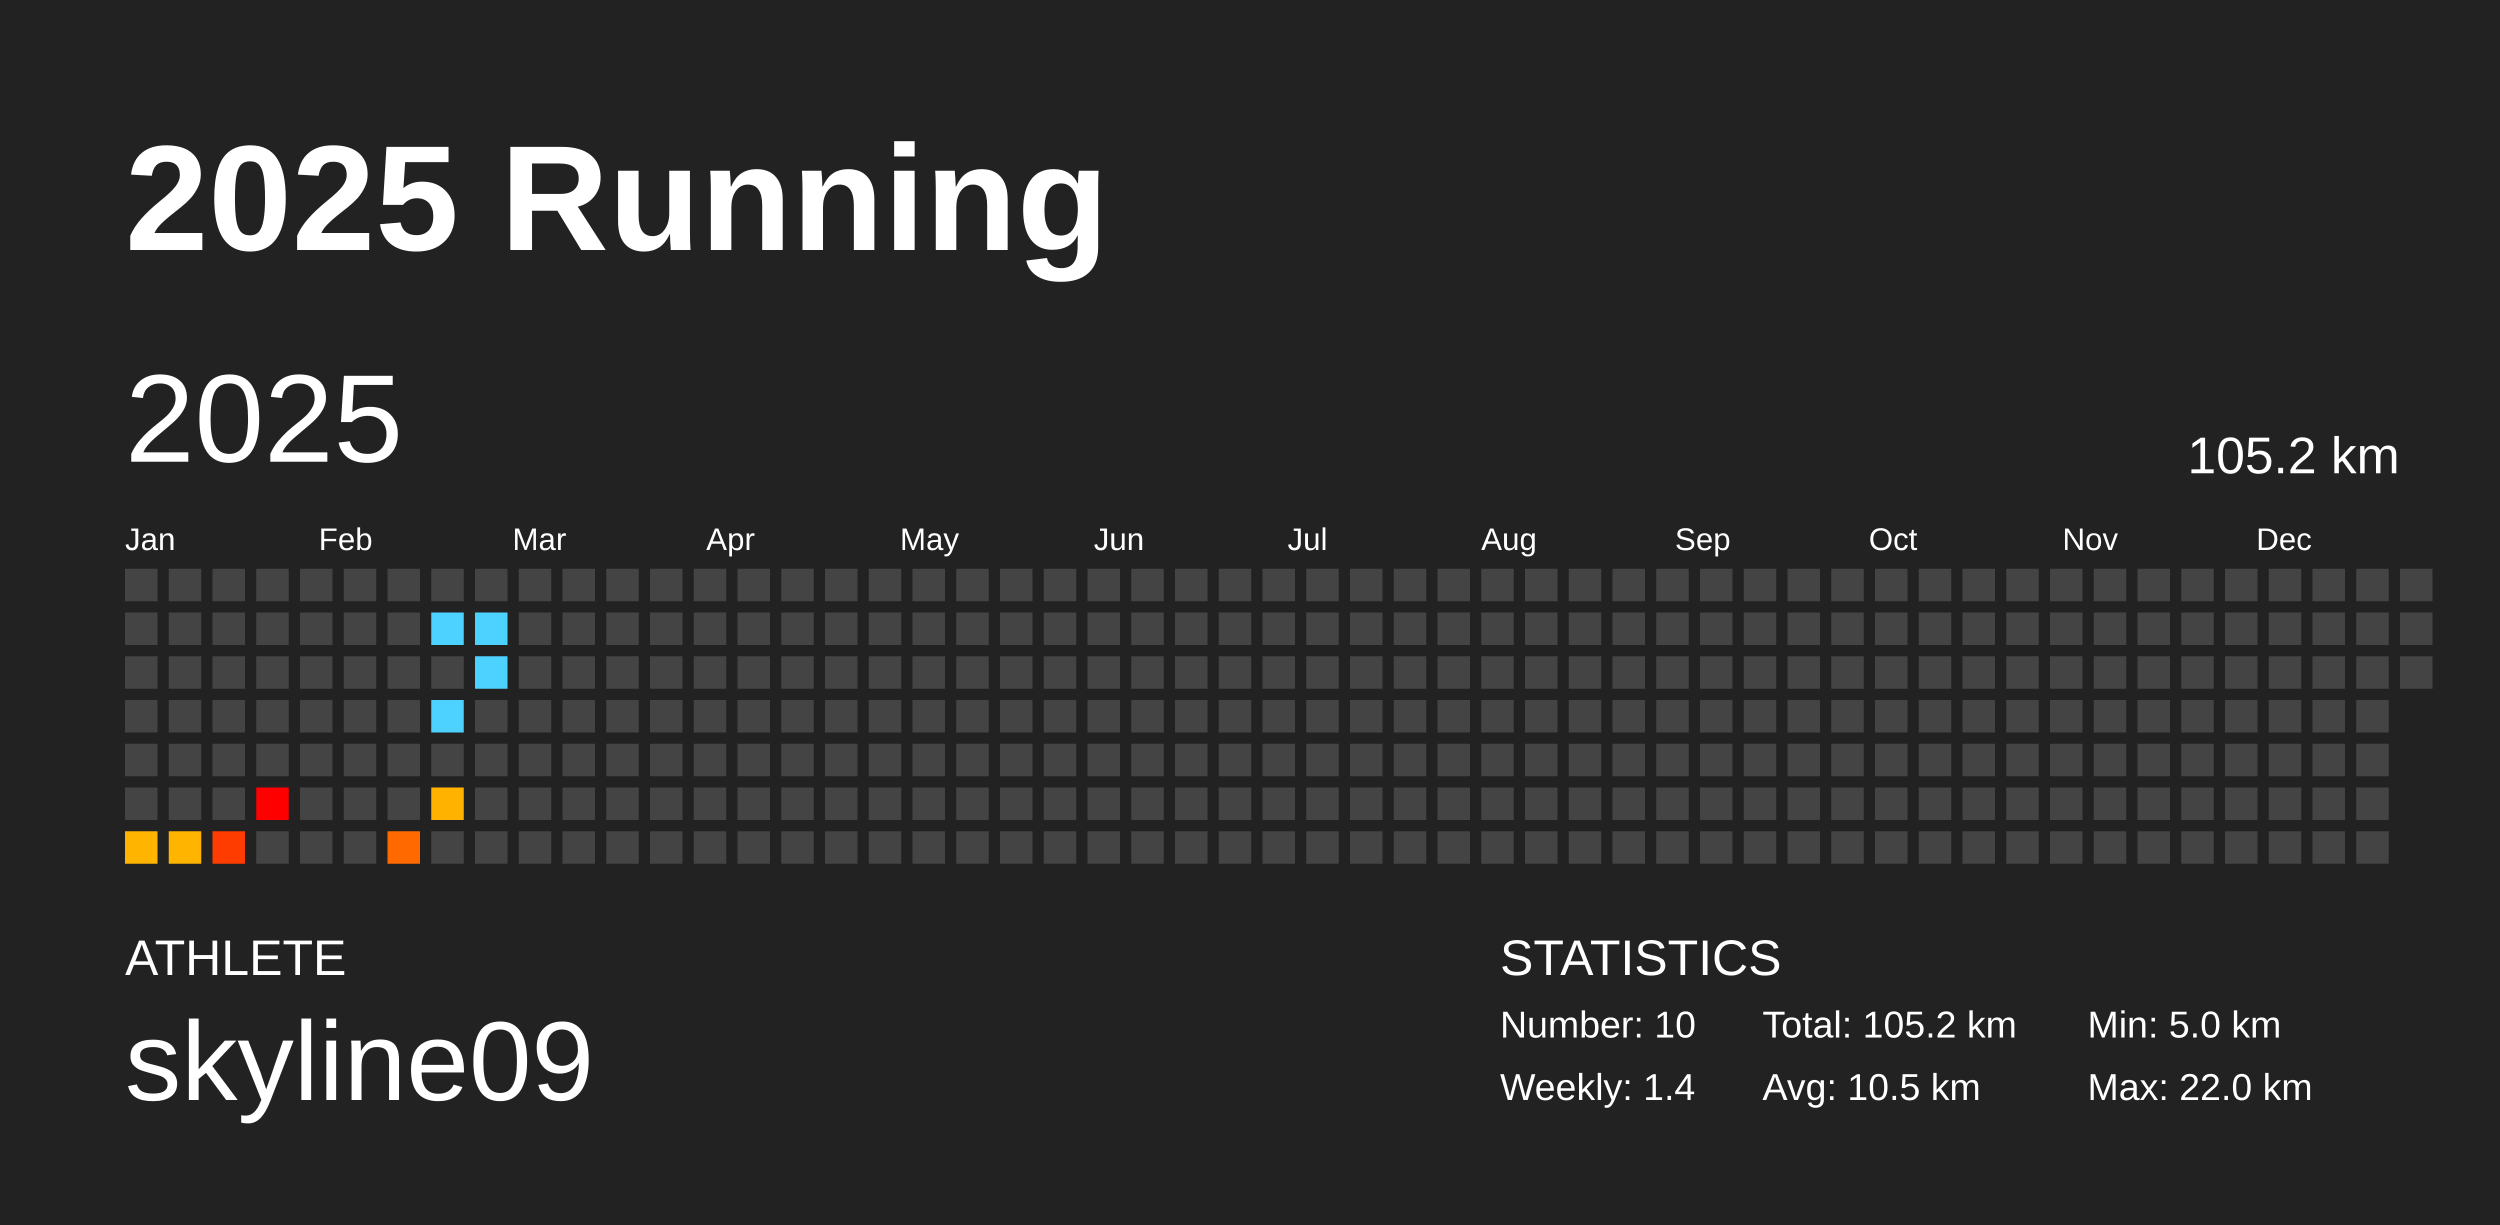
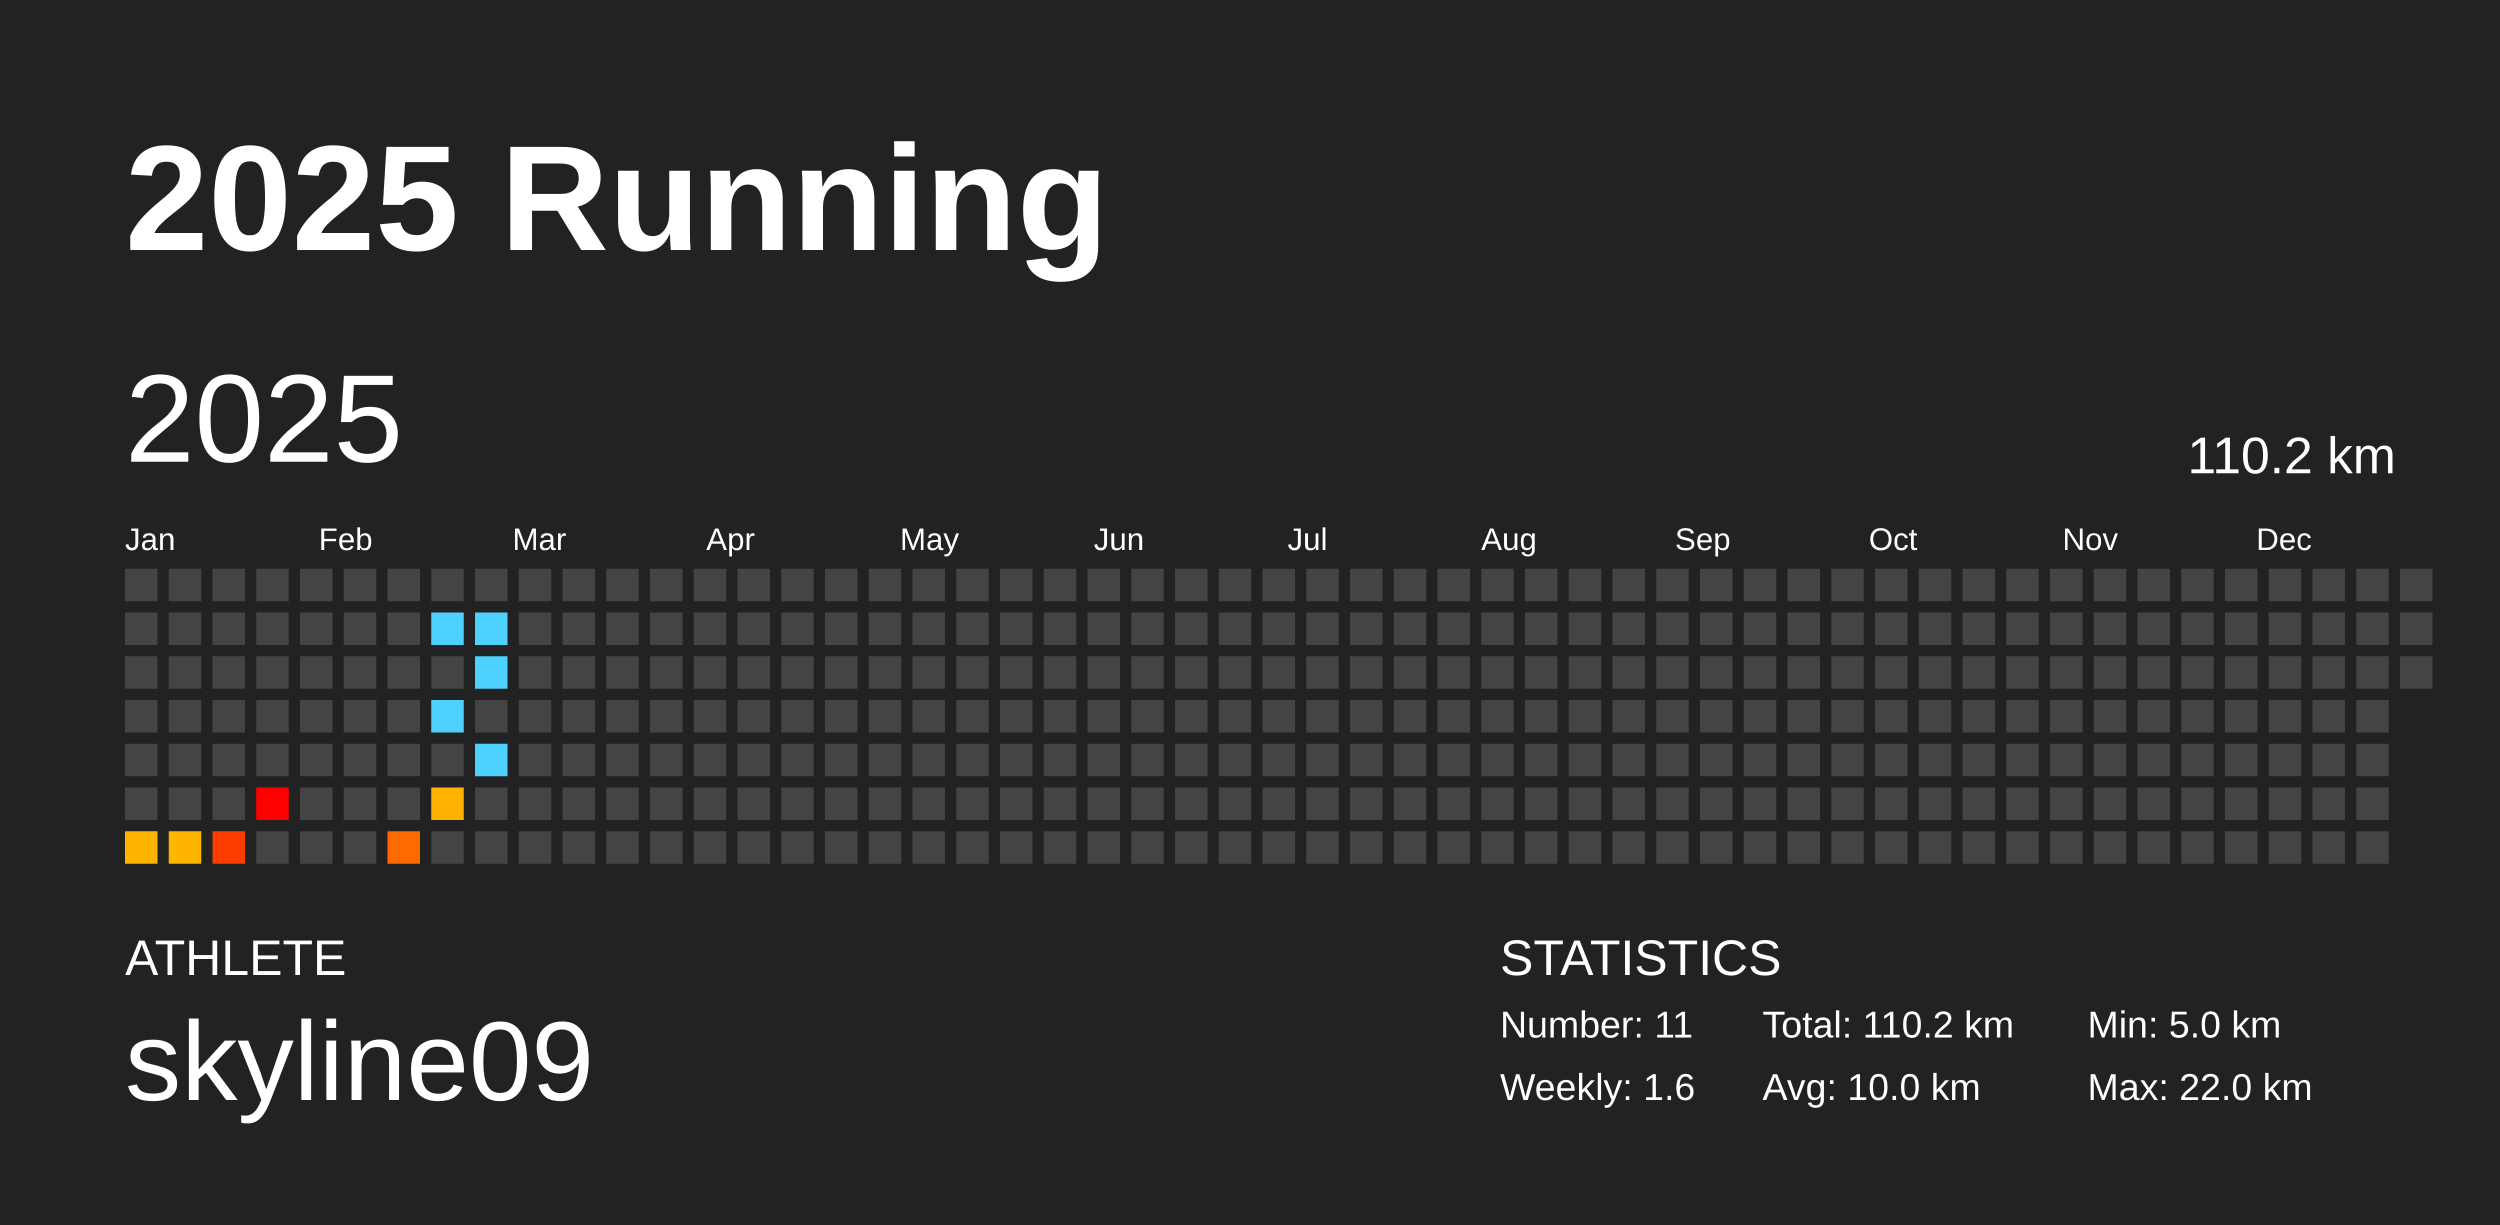
<svg xmlns="http://www.w3.org/2000/svg" baseProfile="full" height="98mm" version="1.1" viewBox="0,0,200,98" width="200mm">
  <defs />
  <rect fill="#222222" height="98" width="200" x="0" y="0" />
  <text fill="#FFFFFF" style="font-size:12px; font-family:Arial; font-weight:bold;" x="10" y="20">2025 Running</text>
  <text fill="#FFFFFF" style="font-size:4px; font-family:Arial" x="10" y="78">ATHLETE</text>
  <text fill="#FFFFFF" style="font-size:9px; font-family:Arial" x="10" y="88">skyline09</text>
  <text fill="#FFFFFF" style="font-size:4px; font-family:Arial" x="120" y="78">STATISTICS</text>
-   <text fill="#FFFFFF" style="font-size:3px; font-family:Arial" x="120" y="83">Number: 10</text>
-   <text fill="#FFFFFF" style="font-size:3px; font-family:Arial" x="120" y="88">Weekly: 1.4</text>
-   <text fill="#FFFFFF" style="font-size:3px; font-family:Arial" x="141" y="83">Total: 105.2 km</text>
-   <text fill="#FFFFFF" style="font-size:3px; font-family:Arial" x="141" y="88">Avg: 10.5 km</text>
+   <text fill="#FFFFFF" style="font-size:3px; font-family:Arial" x="120" y="83">Number: 11</text>
+   <text fill="#FFFFFF" style="font-size:3px; font-family:Arial" x="120" y="88">Weekly: 1.6</text>
+   <text fill="#FFFFFF" style="font-size:3px; font-family:Arial" x="141" y="83">Total: 110.2 km</text>
+   <text fill="#FFFFFF" style="font-size:3px; font-family:Arial" x="141" y="88">Avg: 10.0 km</text>
  <text fill="#FFFFFF" style="font-size:3px; font-family:Arial" x="167" y="83">Min: 5.0 km</text>
  <text fill="#FFFFFF" style="font-size:3px; font-family:Arial" x="167" y="88">Max: 22.0 km</text>
  <text dominant-baseline="hanging" fill="#FFFFFF" style="font-size:10.0px; font-family:Arial;" x="10" y="30">2025</text>
-   <text dominant-baseline="hanging" fill="#FFFFFF" style="font-size:4.125px; font-family:Arial;" x="175" y="35">105.2 km</text>
+   <text dominant-baseline="hanging" fill="#FFFFFF" style="font-size:4.125px; font-family:Arial;" x="175" y="35">110.2 km</text>
  <text fill="#FFFFFF" style="font-size:2.5px; font-family:Arial" x="10.0" y="44">Jan</text>
  <text fill="#FFFFFF" style="font-size:2.5px; font-family:Arial" x="25.5" y="44">Feb</text>
  <text fill="#FFFFFF" style="font-size:2.5px; font-family:Arial" x="41.0" y="44">Mar</text>
  <text fill="#FFFFFF" style="font-size:2.5px; font-family:Arial" x="56.5" y="44">Apr</text>
  <text fill="#FFFFFF" style="font-size:2.5px; font-family:Arial" x="72.0" y="44">May</text>
  <text fill="#FFFFFF" style="font-size:2.5px; font-family:Arial" x="87.5" y="44">Jun</text>
  <text fill="#FFFFFF" style="font-size:2.5px; font-family:Arial" x="103.0" y="44">Jul</text>
  <text fill="#FFFFFF" style="font-size:2.5px; font-family:Arial" x="118.5" y="44">Aug</text>
  <text fill="#FFFFFF" style="font-size:2.5px; font-family:Arial" x="134.0" y="44">Sep</text>
  <text fill="#FFFFFF" style="font-size:2.5px; font-family:Arial" x="149.5" y="44">Oct</text>
  <text fill="#FFFFFF" style="font-size:2.5px; font-family:Arial" x="165.0" y="44">Nov</text>
  <text fill="#FFFFFF" style="font-size:2.5px; font-family:Arial" x="180.5" y="44">Dec</text>
  <rect fill="#444444" height="2.6" width="2.6" x="10.0" y="45.5" />
  <rect fill="#444444" height="2.6" width="2.6" x="10.0" y="49.0" />
  <rect fill="#444444" height="2.6" width="2.6" x="10.0" y="52.5" />
  <rect fill="#444444" height="2.6" width="2.6" x="10.0" y="56.0" />
  <rect fill="#444444" height="2.6" width="2.6" x="10.0" y="59.5" />
  <rect fill="#444444" height="2.6" width="2.6" x="10.0" y="63.0" />
  <rect fill="#ffb400" height="2.6" width="2.6" x="10.0" y="66.5" />
  <rect fill="#444444" height="2.6" width="2.6" x="13.5" y="45.5" />
  <rect fill="#444444" height="2.6" width="2.6" x="13.5" y="49.0" />
  <rect fill="#444444" height="2.6" width="2.6" x="13.5" y="52.5" />
  <rect fill="#444444" height="2.6" width="2.6" x="13.5" y="56.0" />
  <rect fill="#444444" height="2.6" width="2.6" x="13.5" y="59.5" />
  <rect fill="#444444" height="2.6" width="2.6" x="13.5" y="63.0" />
  <rect fill="#ffb400" height="2.6" width="2.6" x="13.5" y="66.5" />
  <rect fill="#444444" height="2.6" width="2.6" x="17.0" y="45.5" />
  <rect fill="#444444" height="2.6" width="2.6" x="17.0" y="49.0" />
  <rect fill="#444444" height="2.6" width="2.6" x="17.0" y="52.5" />
  <rect fill="#444444" height="2.6" width="2.6" x="17.0" y="56.0" />
  <rect fill="#444444" height="2.6" width="2.6" x="17.0" y="59.5" />
  <rect fill="#444444" height="2.6" width="2.6" x="17.0" y="63.0" />
  <rect fill="#ff3c00" height="2.6" width="2.6" x="17.0" y="66.5" />
  <rect fill="#444444" height="2.6" width="2.6" x="20.5" y="45.5" />
  <rect fill="#444444" height="2.6" width="2.6" x="20.5" y="49.0" />
  <rect fill="#444444" height="2.6" width="2.6" x="20.5" y="52.5" />
  <rect fill="#444444" height="2.6" width="2.6" x="20.5" y="56.0" />
  <rect fill="#444444" height="2.6" width="2.6" x="20.5" y="59.5" />
  <rect fill="red" height="2.6" width="2.6" x="20.5" y="63.0" />
  <rect fill="#444444" height="2.6" width="2.6" x="20.5" y="66.5" />
  <rect fill="#444444" height="2.6" width="2.6" x="24.0" y="45.5" />
  <rect fill="#444444" height="2.6" width="2.6" x="24.0" y="49.0" />
  <rect fill="#444444" height="2.6" width="2.6" x="24.0" y="52.5" />
  <rect fill="#444444" height="2.6" width="2.6" x="24.0" y="56.0" />
  <rect fill="#444444" height="2.6" width="2.6" x="24.0" y="59.5" />
  <rect fill="#444444" height="2.6" width="2.6" x="24.0" y="63.0" />
  <rect fill="#444444" height="2.6" width="2.6" x="24.0" y="66.5" />
  <rect fill="#444444" height="2.6" width="2.6" x="27.5" y="45.5" />
  <rect fill="#444444" height="2.6" width="2.6" x="27.5" y="49.0" />
  <rect fill="#444444" height="2.6" width="2.6" x="27.5" y="52.5" />
  <rect fill="#444444" height="2.6" width="2.6" x="27.5" y="56.0" />
  <rect fill="#444444" height="2.6" width="2.6" x="27.5" y="59.5" />
  <rect fill="#444444" height="2.6" width="2.6" x="27.5" y="63.0" />
  <rect fill="#444444" height="2.6" width="2.6" x="27.5" y="66.5" />
  <rect fill="#444444" height="2.6" width="2.6" x="31.0" y="45.5" />
  <rect fill="#444444" height="2.6" width="2.6" x="31.0" y="49.0" />
  <rect fill="#444444" height="2.6" width="2.6" x="31.0" y="52.5" />
  <rect fill="#444444" height="2.6" width="2.6" x="31.0" y="56.0" />
  <rect fill="#444444" height="2.6" width="2.6" x="31.0" y="59.5" />
  <rect fill="#444444" height="2.6" width="2.6" x="31.0" y="63.0" />
  <rect fill="#ff6900" height="2.6" width="2.6" x="31.0" y="66.5" />
  <rect fill="#444444" height="2.6" width="2.6" x="34.5" y="45.5" />
  <rect fill="#4dd2ff" height="2.6" width="2.6" x="34.5" y="49.0" />
  <rect fill="#444444" height="2.6" width="2.6" x="34.5" y="52.5" />
  <rect fill="#4dd2ff" height="2.6" width="2.6" x="34.5" y="56.0" />
  <rect fill="#444444" height="2.6" width="2.6" x="34.5" y="59.5" />
  <rect fill="#ffb300" height="2.6" width="2.6" x="34.5" y="63.0" />
  <rect fill="#444444" height="2.6" width="2.6" x="34.5" y="66.5" />
  <rect fill="#444444" height="2.6" width="2.6" x="38.0" y="45.5" />
  <rect fill="#4dd2ff" height="2.6" width="2.6" x="38.0" y="49.0" />
  <rect fill="#4dd2ff" height="2.6" width="2.6" x="38.0" y="52.5" />
  <rect fill="#444444" height="2.6" width="2.6" x="38.0" y="56.0" />
-   <rect fill="#444444" height="2.6" width="2.6" x="38.0" y="59.5" />
+   <rect fill="#4dd2ff" height="2.6" width="2.6" x="38.0" y="59.5" />
  <rect fill="#444444" height="2.6" width="2.6" x="38.0" y="63.0" />
  <rect fill="#444444" height="2.6" width="2.6" x="38.0" y="66.5" />
  <rect fill="#444444" height="2.6" width="2.6" x="41.5" y="45.5" />
  <rect fill="#444444" height="2.6" width="2.6" x="41.5" y="49.0" />
  <rect fill="#444444" height="2.6" width="2.6" x="41.5" y="52.5" />
  <rect fill="#444444" height="2.6" width="2.6" x="41.5" y="56.0" />
  <rect fill="#444444" height="2.6" width="2.6" x="41.5" y="59.5" />
  <rect fill="#444444" height="2.6" width="2.6" x="41.5" y="63.0" />
  <rect fill="#444444" height="2.6" width="2.6" x="41.5" y="66.5" />
  <rect fill="#444444" height="2.6" width="2.6" x="45.0" y="45.5" />
  <rect fill="#444444" height="2.6" width="2.6" x="45.0" y="49.0" />
  <rect fill="#444444" height="2.6" width="2.6" x="45.0" y="52.5" />
  <rect fill="#444444" height="2.6" width="2.6" x="45.0" y="56.0" />
  <rect fill="#444444" height="2.6" width="2.6" x="45.0" y="59.5" />
  <rect fill="#444444" height="2.6" width="2.6" x="45.0" y="63.0" />
  <rect fill="#444444" height="2.6" width="2.6" x="45.0" y="66.5" />
  <rect fill="#444444" height="2.6" width="2.6" x="48.5" y="45.5" />
  <rect fill="#444444" height="2.6" width="2.6" x="48.5" y="49.0" />
  <rect fill="#444444" height="2.6" width="2.6" x="48.5" y="52.5" />
  <rect fill="#444444" height="2.6" width="2.6" x="48.5" y="56.0" />
  <rect fill="#444444" height="2.6" width="2.6" x="48.5" y="59.5" />
  <rect fill="#444444" height="2.6" width="2.6" x="48.5" y="63.0" />
  <rect fill="#444444" height="2.6" width="2.6" x="48.5" y="66.5" />
  <rect fill="#444444" height="2.6" width="2.6" x="52.0" y="45.5" />
  <rect fill="#444444" height="2.6" width="2.6" x="52.0" y="49.0" />
  <rect fill="#444444" height="2.6" width="2.6" x="52.0" y="52.5" />
  <rect fill="#444444" height="2.6" width="2.6" x="52.0" y="56.0" />
  <rect fill="#444444" height="2.6" width="2.6" x="52.0" y="59.5" />
  <rect fill="#444444" height="2.6" width="2.6" x="52.0" y="63.0" />
  <rect fill="#444444" height="2.6" width="2.6" x="52.0" y="66.5" />
  <rect fill="#444444" height="2.6" width="2.6" x="55.5" y="45.5" />
  <rect fill="#444444" height="2.6" width="2.6" x="55.5" y="49.0" />
  <rect fill="#444444" height="2.6" width="2.6" x="55.5" y="52.5" />
  <rect fill="#444444" height="2.6" width="2.6" x="55.5" y="56.0" />
  <rect fill="#444444" height="2.6" width="2.6" x="55.5" y="59.5" />
  <rect fill="#444444" height="2.6" width="2.6" x="55.5" y="63.0" />
  <rect fill="#444444" height="2.6" width="2.6" x="55.5" y="66.5" />
  <rect fill="#444444" height="2.6" width="2.6" x="59.0" y="45.5" />
  <rect fill="#444444" height="2.6" width="2.6" x="59.0" y="49.0" />
  <rect fill="#444444" height="2.6" width="2.6" x="59.0" y="52.5" />
  <rect fill="#444444" height="2.6" width="2.6" x="59.0" y="56.0" />
  <rect fill="#444444" height="2.6" width="2.6" x="59.0" y="59.5" />
  <rect fill="#444444" height="2.6" width="2.6" x="59.0" y="63.0" />
  <rect fill="#444444" height="2.6" width="2.6" x="59.0" y="66.5" />
  <rect fill="#444444" height="2.6" width="2.6" x="62.5" y="45.5" />
  <rect fill="#444444" height="2.6" width="2.6" x="62.5" y="49.0" />
  <rect fill="#444444" height="2.6" width="2.6" x="62.5" y="52.5" />
  <rect fill="#444444" height="2.6" width="2.6" x="62.5" y="56.0" />
  <rect fill="#444444" height="2.6" width="2.6" x="62.5" y="59.5" />
  <rect fill="#444444" height="2.6" width="2.6" x="62.5" y="63.0" />
  <rect fill="#444444" height="2.6" width="2.6" x="62.5" y="66.5" />
  <rect fill="#444444" height="2.6" width="2.6" x="66.0" y="45.5" />
  <rect fill="#444444" height="2.6" width="2.6" x="66.0" y="49.0" />
  <rect fill="#444444" height="2.6" width="2.6" x="66.0" y="52.5" />
  <rect fill="#444444" height="2.6" width="2.6" x="66.0" y="56.0" />
  <rect fill="#444444" height="2.6" width="2.6" x="66.0" y="59.5" />
  <rect fill="#444444" height="2.6" width="2.6" x="66.0" y="63.0" />
  <rect fill="#444444" height="2.6" width="2.6" x="66.0" y="66.5" />
  <rect fill="#444444" height="2.6" width="2.6" x="69.5" y="45.5" />
  <rect fill="#444444" height="2.6" width="2.6" x="69.5" y="49.0" />
  <rect fill="#444444" height="2.6" width="2.6" x="69.5" y="52.5" />
  <rect fill="#444444" height="2.6" width="2.6" x="69.5" y="56.0" />
  <rect fill="#444444" height="2.6" width="2.6" x="69.5" y="59.5" />
  <rect fill="#444444" height="2.6" width="2.6" x="69.5" y="63.0" />
  <rect fill="#444444" height="2.6" width="2.6" x="69.5" y="66.5" />
  <rect fill="#444444" height="2.6" width="2.6" x="73.0" y="45.5" />
  <rect fill="#444444" height="2.6" width="2.6" x="73.0" y="49.0" />
  <rect fill="#444444" height="2.6" width="2.6" x="73.0" y="52.5" />
  <rect fill="#444444" height="2.6" width="2.6" x="73.0" y="56.0" />
  <rect fill="#444444" height="2.6" width="2.6" x="73.0" y="59.5" />
  <rect fill="#444444" height="2.6" width="2.6" x="73.0" y="63.0" />
  <rect fill="#444444" height="2.6" width="2.6" x="73.0" y="66.5" />
  <rect fill="#444444" height="2.6" width="2.6" x="76.5" y="45.5" />
  <rect fill="#444444" height="2.6" width="2.6" x="76.5" y="49.0" />
  <rect fill="#444444" height="2.6" width="2.6" x="76.5" y="52.5" />
  <rect fill="#444444" height="2.6" width="2.6" x="76.5" y="56.0" />
  <rect fill="#444444" height="2.6" width="2.6" x="76.5" y="59.5" />
  <rect fill="#444444" height="2.6" width="2.6" x="76.5" y="63.0" />
  <rect fill="#444444" height="2.6" width="2.6" x="76.5" y="66.5" />
  <rect fill="#444444" height="2.6" width="2.6" x="80.0" y="45.5" />
  <rect fill="#444444" height="2.6" width="2.6" x="80.0" y="49.0" />
  <rect fill="#444444" height="2.6" width="2.6" x="80.0" y="52.5" />
  <rect fill="#444444" height="2.6" width="2.6" x="80.0" y="56.0" />
  <rect fill="#444444" height="2.6" width="2.6" x="80.0" y="59.5" />
  <rect fill="#444444" height="2.6" width="2.6" x="80.0" y="63.0" />
  <rect fill="#444444" height="2.6" width="2.6" x="80.0" y="66.5" />
  <rect fill="#444444" height="2.6" width="2.6" x="83.5" y="45.5" />
  <rect fill="#444444" height="2.6" width="2.6" x="83.5" y="49.0" />
  <rect fill="#444444" height="2.6" width="2.6" x="83.5" y="52.5" />
  <rect fill="#444444" height="2.6" width="2.6" x="83.5" y="56.0" />
  <rect fill="#444444" height="2.6" width="2.6" x="83.5" y="59.5" />
  <rect fill="#444444" height="2.6" width="2.6" x="83.5" y="63.0" />
  <rect fill="#444444" height="2.6" width="2.6" x="83.5" y="66.5" />
  <rect fill="#444444" height="2.6" width="2.6" x="87.0" y="45.5" />
  <rect fill="#444444" height="2.6" width="2.6" x="87.0" y="49.0" />
  <rect fill="#444444" height="2.6" width="2.6" x="87.0" y="52.5" />
  <rect fill="#444444" height="2.6" width="2.6" x="87.0" y="56.0" />
  <rect fill="#444444" height="2.6" width="2.6" x="87.0" y="59.5" />
  <rect fill="#444444" height="2.6" width="2.6" x="87.0" y="63.0" />
  <rect fill="#444444" height="2.6" width="2.6" x="87.0" y="66.5" />
  <rect fill="#444444" height="2.6" width="2.6" x="90.5" y="45.5" />
  <rect fill="#444444" height="2.6" width="2.6" x="90.5" y="49.0" />
  <rect fill="#444444" height="2.6" width="2.6" x="90.5" y="52.5" />
  <rect fill="#444444" height="2.6" width="2.6" x="90.5" y="56.0" />
  <rect fill="#444444" height="2.6" width="2.6" x="90.5" y="59.5" />
  <rect fill="#444444" height="2.6" width="2.6" x="90.5" y="63.0" />
  <rect fill="#444444" height="2.6" width="2.6" x="90.5" y="66.5" />
  <rect fill="#444444" height="2.6" width="2.6" x="94.0" y="45.5" />
  <rect fill="#444444" height="2.6" width="2.6" x="94.0" y="49.0" />
  <rect fill="#444444" height="2.6" width="2.6" x="94.0" y="52.5" />
  <rect fill="#444444" height="2.6" width="2.6" x="94.0" y="56.0" />
  <rect fill="#444444" height="2.6" width="2.6" x="94.0" y="59.5" />
  <rect fill="#444444" height="2.6" width="2.6" x="94.0" y="63.0" />
  <rect fill="#444444" height="2.6" width="2.6" x="94.0" y="66.5" />
  <rect fill="#444444" height="2.6" width="2.6" x="97.5" y="45.5" />
  <rect fill="#444444" height="2.6" width="2.6" x="97.5" y="49.0" />
  <rect fill="#444444" height="2.6" width="2.6" x="97.5" y="52.5" />
  <rect fill="#444444" height="2.6" width="2.6" x="97.5" y="56.0" />
  <rect fill="#444444" height="2.6" width="2.6" x="97.5" y="59.5" />
  <rect fill="#444444" height="2.6" width="2.6" x="97.5" y="63.0" />
  <rect fill="#444444" height="2.6" width="2.6" x="97.5" y="66.5" />
  <rect fill="#444444" height="2.6" width="2.6" x="101.0" y="45.5" />
  <rect fill="#444444" height="2.6" width="2.6" x="101.0" y="49.0" />
  <rect fill="#444444" height="2.6" width="2.6" x="101.0" y="52.5" />
  <rect fill="#444444" height="2.6" width="2.6" x="101.0" y="56.0" />
  <rect fill="#444444" height="2.6" width="2.6" x="101.0" y="59.5" />
  <rect fill="#444444" height="2.6" width="2.6" x="101.0" y="63.0" />
  <rect fill="#444444" height="2.6" width="2.6" x="101.0" y="66.5" />
  <rect fill="#444444" height="2.6" width="2.6" x="104.5" y="45.5" />
  <rect fill="#444444" height="2.6" width="2.6" x="104.5" y="49.0" />
  <rect fill="#444444" height="2.6" width="2.6" x="104.5" y="52.5" />
  <rect fill="#444444" height="2.6" width="2.6" x="104.5" y="56.0" />
  <rect fill="#444444" height="2.6" width="2.6" x="104.5" y="59.5" />
  <rect fill="#444444" height="2.6" width="2.6" x="104.5" y="63.0" />
  <rect fill="#444444" height="2.6" width="2.6" x="104.5" y="66.5" />
  <rect fill="#444444" height="2.6" width="2.6" x="108.0" y="45.5" />
  <rect fill="#444444" height="2.6" width="2.6" x="108.0" y="49.0" />
  <rect fill="#444444" height="2.6" width="2.6" x="108.0" y="52.5" />
  <rect fill="#444444" height="2.6" width="2.6" x="108.0" y="56.0" />
  <rect fill="#444444" height="2.6" width="2.6" x="108.0" y="59.5" />
  <rect fill="#444444" height="2.6" width="2.6" x="108.0" y="63.0" />
  <rect fill="#444444" height="2.6" width="2.6" x="108.0" y="66.5" />
  <rect fill="#444444" height="2.6" width="2.6" x="111.5" y="45.5" />
  <rect fill="#444444" height="2.6" width="2.6" x="111.5" y="49.0" />
  <rect fill="#444444" height="2.6" width="2.6" x="111.5" y="52.5" />
  <rect fill="#444444" height="2.6" width="2.6" x="111.5" y="56.0" />
  <rect fill="#444444" height="2.6" width="2.6" x="111.5" y="59.5" />
  <rect fill="#444444" height="2.6" width="2.6" x="111.5" y="63.0" />
  <rect fill="#444444" height="2.6" width="2.6" x="111.5" y="66.5" />
  <rect fill="#444444" height="2.6" width="2.6" x="115.0" y="45.5" />
  <rect fill="#444444" height="2.6" width="2.6" x="115.0" y="49.0" />
  <rect fill="#444444" height="2.6" width="2.6" x="115.0" y="52.5" />
  <rect fill="#444444" height="2.6" width="2.6" x="115.0" y="56.0" />
  <rect fill="#444444" height="2.6" width="2.6" x="115.0" y="59.5" />
  <rect fill="#444444" height="2.6" width="2.6" x="115.0" y="63.0" />
  <rect fill="#444444" height="2.6" width="2.6" x="115.0" y="66.5" />
  <rect fill="#444444" height="2.6" width="2.6" x="118.5" y="45.5" />
  <rect fill="#444444" height="2.6" width="2.6" x="118.5" y="49.0" />
  <rect fill="#444444" height="2.6" width="2.6" x="118.5" y="52.5" />
  <rect fill="#444444" height="2.6" width="2.6" x="118.5" y="56.0" />
  <rect fill="#444444" height="2.6" width="2.6" x="118.5" y="59.5" />
  <rect fill="#444444" height="2.6" width="2.6" x="118.5" y="63.0" />
  <rect fill="#444444" height="2.6" width="2.6" x="118.5" y="66.5" />
  <rect fill="#444444" height="2.6" width="2.6" x="122.0" y="45.5" />
  <rect fill="#444444" height="2.6" width="2.6" x="122.0" y="49.0" />
  <rect fill="#444444" height="2.6" width="2.6" x="122.0" y="52.5" />
  <rect fill="#444444" height="2.6" width="2.6" x="122.0" y="56.0" />
  <rect fill="#444444" height="2.6" width="2.6" x="122.0" y="59.5" />
  <rect fill="#444444" height="2.6" width="2.6" x="122.0" y="63.0" />
  <rect fill="#444444" height="2.6" width="2.6" x="122.0" y="66.5" />
  <rect fill="#444444" height="2.6" width="2.6" x="125.5" y="45.5" />
  <rect fill="#444444" height="2.6" width="2.6" x="125.5" y="49.0" />
  <rect fill="#444444" height="2.6" width="2.6" x="125.5" y="52.5" />
  <rect fill="#444444" height="2.6" width="2.6" x="125.5" y="56.0" />
  <rect fill="#444444" height="2.6" width="2.6" x="125.5" y="59.5" />
  <rect fill="#444444" height="2.6" width="2.6" x="125.5" y="63.0" />
  <rect fill="#444444" height="2.6" width="2.6" x="125.5" y="66.5" />
  <rect fill="#444444" height="2.6" width="2.6" x="129.0" y="45.5" />
  <rect fill="#444444" height="2.6" width="2.6" x="129.0" y="49.0" />
  <rect fill="#444444" height="2.6" width="2.6" x="129.0" y="52.5" />
  <rect fill="#444444" height="2.6" width="2.6" x="129.0" y="56.0" />
  <rect fill="#444444" height="2.6" width="2.6" x="129.0" y="59.5" />
  <rect fill="#444444" height="2.6" width="2.6" x="129.0" y="63.0" />
  <rect fill="#444444" height="2.6" width="2.6" x="129.0" y="66.5" />
  <rect fill="#444444" height="2.6" width="2.6" x="132.5" y="45.5" />
  <rect fill="#444444" height="2.6" width="2.6" x="132.5" y="49.0" />
  <rect fill="#444444" height="2.6" width="2.6" x="132.5" y="52.5" />
  <rect fill="#444444" height="2.6" width="2.6" x="132.5" y="56.0" />
  <rect fill="#444444" height="2.6" width="2.6" x="132.5" y="59.5" />
  <rect fill="#444444" height="2.6" width="2.6" x="132.5" y="63.0" />
  <rect fill="#444444" height="2.6" width="2.6" x="132.5" y="66.5" />
  <rect fill="#444444" height="2.6" width="2.6" x="136.0" y="45.5" />
  <rect fill="#444444" height="2.6" width="2.6" x="136.0" y="49.0" />
  <rect fill="#444444" height="2.6" width="2.6" x="136.0" y="52.5" />
  <rect fill="#444444" height="2.6" width="2.6" x="136.0" y="56.0" />
  <rect fill="#444444" height="2.6" width="2.6" x="136.0" y="59.5" />
  <rect fill="#444444" height="2.6" width="2.6" x="136.0" y="63.0" />
  <rect fill="#444444" height="2.6" width="2.6" x="136.0" y="66.5" />
  <rect fill="#444444" height="2.6" width="2.6" x="139.5" y="45.5" />
  <rect fill="#444444" height="2.6" width="2.6" x="139.5" y="49.0" />
  <rect fill="#444444" height="2.6" width="2.6" x="139.5" y="52.5" />
  <rect fill="#444444" height="2.6" width="2.6" x="139.5" y="56.0" />
  <rect fill="#444444" height="2.6" width="2.6" x="139.5" y="59.5" />
  <rect fill="#444444" height="2.6" width="2.6" x="139.5" y="63.0" />
  <rect fill="#444444" height="2.6" width="2.6" x="139.5" y="66.5" />
  <rect fill="#444444" height="2.6" width="2.6" x="143.0" y="45.5" />
  <rect fill="#444444" height="2.6" width="2.6" x="143.0" y="49.0" />
  <rect fill="#444444" height="2.6" width="2.6" x="143.0" y="52.5" />
  <rect fill="#444444" height="2.6" width="2.6" x="143.0" y="56.0" />
  <rect fill="#444444" height="2.6" width="2.6" x="143.0" y="59.5" />
  <rect fill="#444444" height="2.6" width="2.6" x="143.0" y="63.0" />
  <rect fill="#444444" height="2.6" width="2.6" x="143.0" y="66.5" />
  <rect fill="#444444" height="2.6" width="2.6" x="146.5" y="45.5" />
  <rect fill="#444444" height="2.6" width="2.6" x="146.5" y="49.0" />
  <rect fill="#444444" height="2.6" width="2.6" x="146.5" y="52.5" />
  <rect fill="#444444" height="2.6" width="2.6" x="146.5" y="56.0" />
  <rect fill="#444444" height="2.6" width="2.6" x="146.5" y="59.5" />
  <rect fill="#444444" height="2.6" width="2.6" x="146.5" y="63.0" />
  <rect fill="#444444" height="2.6" width="2.6" x="146.5" y="66.5" />
  <rect fill="#444444" height="2.6" width="2.6" x="150.0" y="45.5" />
  <rect fill="#444444" height="2.6" width="2.6" x="150.0" y="49.0" />
  <rect fill="#444444" height="2.6" width="2.6" x="150.0" y="52.5" />
  <rect fill="#444444" height="2.6" width="2.6" x="150.0" y="56.0" />
  <rect fill="#444444" height="2.6" width="2.6" x="150.0" y="59.5" />
  <rect fill="#444444" height="2.6" width="2.6" x="150.0" y="63.0" />
  <rect fill="#444444" height="2.6" width="2.6" x="150.0" y="66.5" />
  <rect fill="#444444" height="2.6" width="2.6" x="153.5" y="45.5" />
  <rect fill="#444444" height="2.6" width="2.6" x="153.5" y="49.0" />
  <rect fill="#444444" height="2.6" width="2.6" x="153.5" y="52.5" />
  <rect fill="#444444" height="2.6" width="2.6" x="153.5" y="56.0" />
  <rect fill="#444444" height="2.6" width="2.6" x="153.5" y="59.5" />
  <rect fill="#444444" height="2.6" width="2.6" x="153.5" y="63.0" />
  <rect fill="#444444" height="2.6" width="2.6" x="153.5" y="66.5" />
  <rect fill="#444444" height="2.6" width="2.6" x="157.0" y="45.5" />
  <rect fill="#444444" height="2.6" width="2.6" x="157.0" y="49.0" />
  <rect fill="#444444" height="2.6" width="2.6" x="157.0" y="52.5" />
  <rect fill="#444444" height="2.6" width="2.6" x="157.0" y="56.0" />
  <rect fill="#444444" height="2.6" width="2.6" x="157.0" y="59.5" />
  <rect fill="#444444" height="2.6" width="2.6" x="157.0" y="63.0" />
  <rect fill="#444444" height="2.6" width="2.6" x="157.0" y="66.5" />
  <rect fill="#444444" height="2.6" width="2.6" x="160.5" y="45.5" />
  <rect fill="#444444" height="2.6" width="2.6" x="160.5" y="49.0" />
  <rect fill="#444444" height="2.6" width="2.6" x="160.5" y="52.5" />
  <rect fill="#444444" height="2.6" width="2.6" x="160.5" y="56.0" />
  <rect fill="#444444" height="2.6" width="2.6" x="160.5" y="59.5" />
  <rect fill="#444444" height="2.6" width="2.6" x="160.5" y="63.0" />
  <rect fill="#444444" height="2.6" width="2.6" x="160.5" y="66.5" />
  <rect fill="#444444" height="2.6" width="2.6" x="164.0" y="45.5" />
  <rect fill="#444444" height="2.6" width="2.6" x="164.0" y="49.0" />
  <rect fill="#444444" height="2.6" width="2.6" x="164.0" y="52.5" />
  <rect fill="#444444" height="2.6" width="2.6" x="164.0" y="56.0" />
  <rect fill="#444444" height="2.6" width="2.6" x="164.0" y="59.5" />
  <rect fill="#444444" height="2.6" width="2.6" x="164.0" y="63.0" />
  <rect fill="#444444" height="2.6" width="2.6" x="164.0" y="66.5" />
  <rect fill="#444444" height="2.6" width="2.6" x="167.5" y="45.5" />
  <rect fill="#444444" height="2.6" width="2.6" x="167.5" y="49.0" />
  <rect fill="#444444" height="2.6" width="2.6" x="167.5" y="52.5" />
  <rect fill="#444444" height="2.6" width="2.6" x="167.5" y="56.0" />
  <rect fill="#444444" height="2.6" width="2.6" x="167.5" y="59.5" />
  <rect fill="#444444" height="2.6" width="2.6" x="167.5" y="63.0" />
  <rect fill="#444444" height="2.6" width="2.6" x="167.5" y="66.5" />
  <rect fill="#444444" height="2.6" width="2.6" x="171.0" y="45.5" />
  <rect fill="#444444" height="2.6" width="2.6" x="171.0" y="49.0" />
  <rect fill="#444444" height="2.6" width="2.6" x="171.0" y="52.5" />
  <rect fill="#444444" height="2.6" width="2.6" x="171.0" y="56.0" />
  <rect fill="#444444" height="2.6" width="2.6" x="171.0" y="59.5" />
  <rect fill="#444444" height="2.6" width="2.6" x="171.0" y="63.0" />
  <rect fill="#444444" height="2.6" width="2.6" x="171.0" y="66.5" />
  <rect fill="#444444" height="2.6" width="2.6" x="174.5" y="45.5" />
  <rect fill="#444444" height="2.6" width="2.6" x="174.5" y="49.0" />
  <rect fill="#444444" height="2.6" width="2.6" x="174.5" y="52.5" />
  <rect fill="#444444" height="2.6" width="2.6" x="174.5" y="56.0" />
  <rect fill="#444444" height="2.6" width="2.6" x="174.5" y="59.5" />
  <rect fill="#444444" height="2.6" width="2.6" x="174.5" y="63.0" />
  <rect fill="#444444" height="2.6" width="2.6" x="174.5" y="66.5" />
  <rect fill="#444444" height="2.6" width="2.6" x="178.0" y="45.5" />
  <rect fill="#444444" height="2.6" width="2.6" x="178.0" y="49.0" />
  <rect fill="#444444" height="2.6" width="2.6" x="178.0" y="52.5" />
  <rect fill="#444444" height="2.6" width="2.6" x="178.0" y="56.0" />
  <rect fill="#444444" height="2.6" width="2.6" x="178.0" y="59.5" />
  <rect fill="#444444" height="2.6" width="2.6" x="178.0" y="63.0" />
  <rect fill="#444444" height="2.6" width="2.6" x="178.0" y="66.5" />
  <rect fill="#444444" height="2.6" width="2.6" x="181.5" y="45.5" />
  <rect fill="#444444" height="2.6" width="2.6" x="181.5" y="49.0" />
  <rect fill="#444444" height="2.6" width="2.6" x="181.5" y="52.5" />
  <rect fill="#444444" height="2.6" width="2.6" x="181.5" y="56.0" />
  <rect fill="#444444" height="2.6" width="2.6" x="181.5" y="59.5" />
  <rect fill="#444444" height="2.6" width="2.6" x="181.5" y="63.0" />
  <rect fill="#444444" height="2.6" width="2.6" x="181.5" y="66.5" />
  <rect fill="#444444" height="2.6" width="2.6" x="185.0" y="45.5" />
  <rect fill="#444444" height="2.6" width="2.6" x="185.0" y="49.0" />
  <rect fill="#444444" height="2.6" width="2.6" x="185.0" y="52.5" />
  <rect fill="#444444" height="2.6" width="2.6" x="185.0" y="56.0" />
  <rect fill="#444444" height="2.6" width="2.6" x="185.0" y="59.5" />
  <rect fill="#444444" height="2.6" width="2.6" x="185.0" y="63.0" />
  <rect fill="#444444" height="2.6" width="2.6" x="185.0" y="66.5" />
  <rect fill="#444444" height="2.6" width="2.6" x="188.5" y="45.5" />
  <rect fill="#444444" height="2.6" width="2.6" x="188.5" y="49.0" />
  <rect fill="#444444" height="2.6" width="2.6" x="188.5" y="52.5" />
  <rect fill="#444444" height="2.6" width="2.6" x="188.5" y="56.0" />
  <rect fill="#444444" height="2.6" width="2.6" x="188.5" y="59.5" />
  <rect fill="#444444" height="2.6" width="2.6" x="188.5" y="63.0" />
  <rect fill="#444444" height="2.6" width="2.6" x="188.5" y="66.5" />
  <rect fill="#444444" height="2.6" width="2.6" x="192.0" y="45.5" />
  <rect fill="#444444" height="2.6" width="2.6" x="192.0" y="49.0" />
  <rect fill="#444444" height="2.6" width="2.6" x="192.0" y="52.5" />
</svg>
